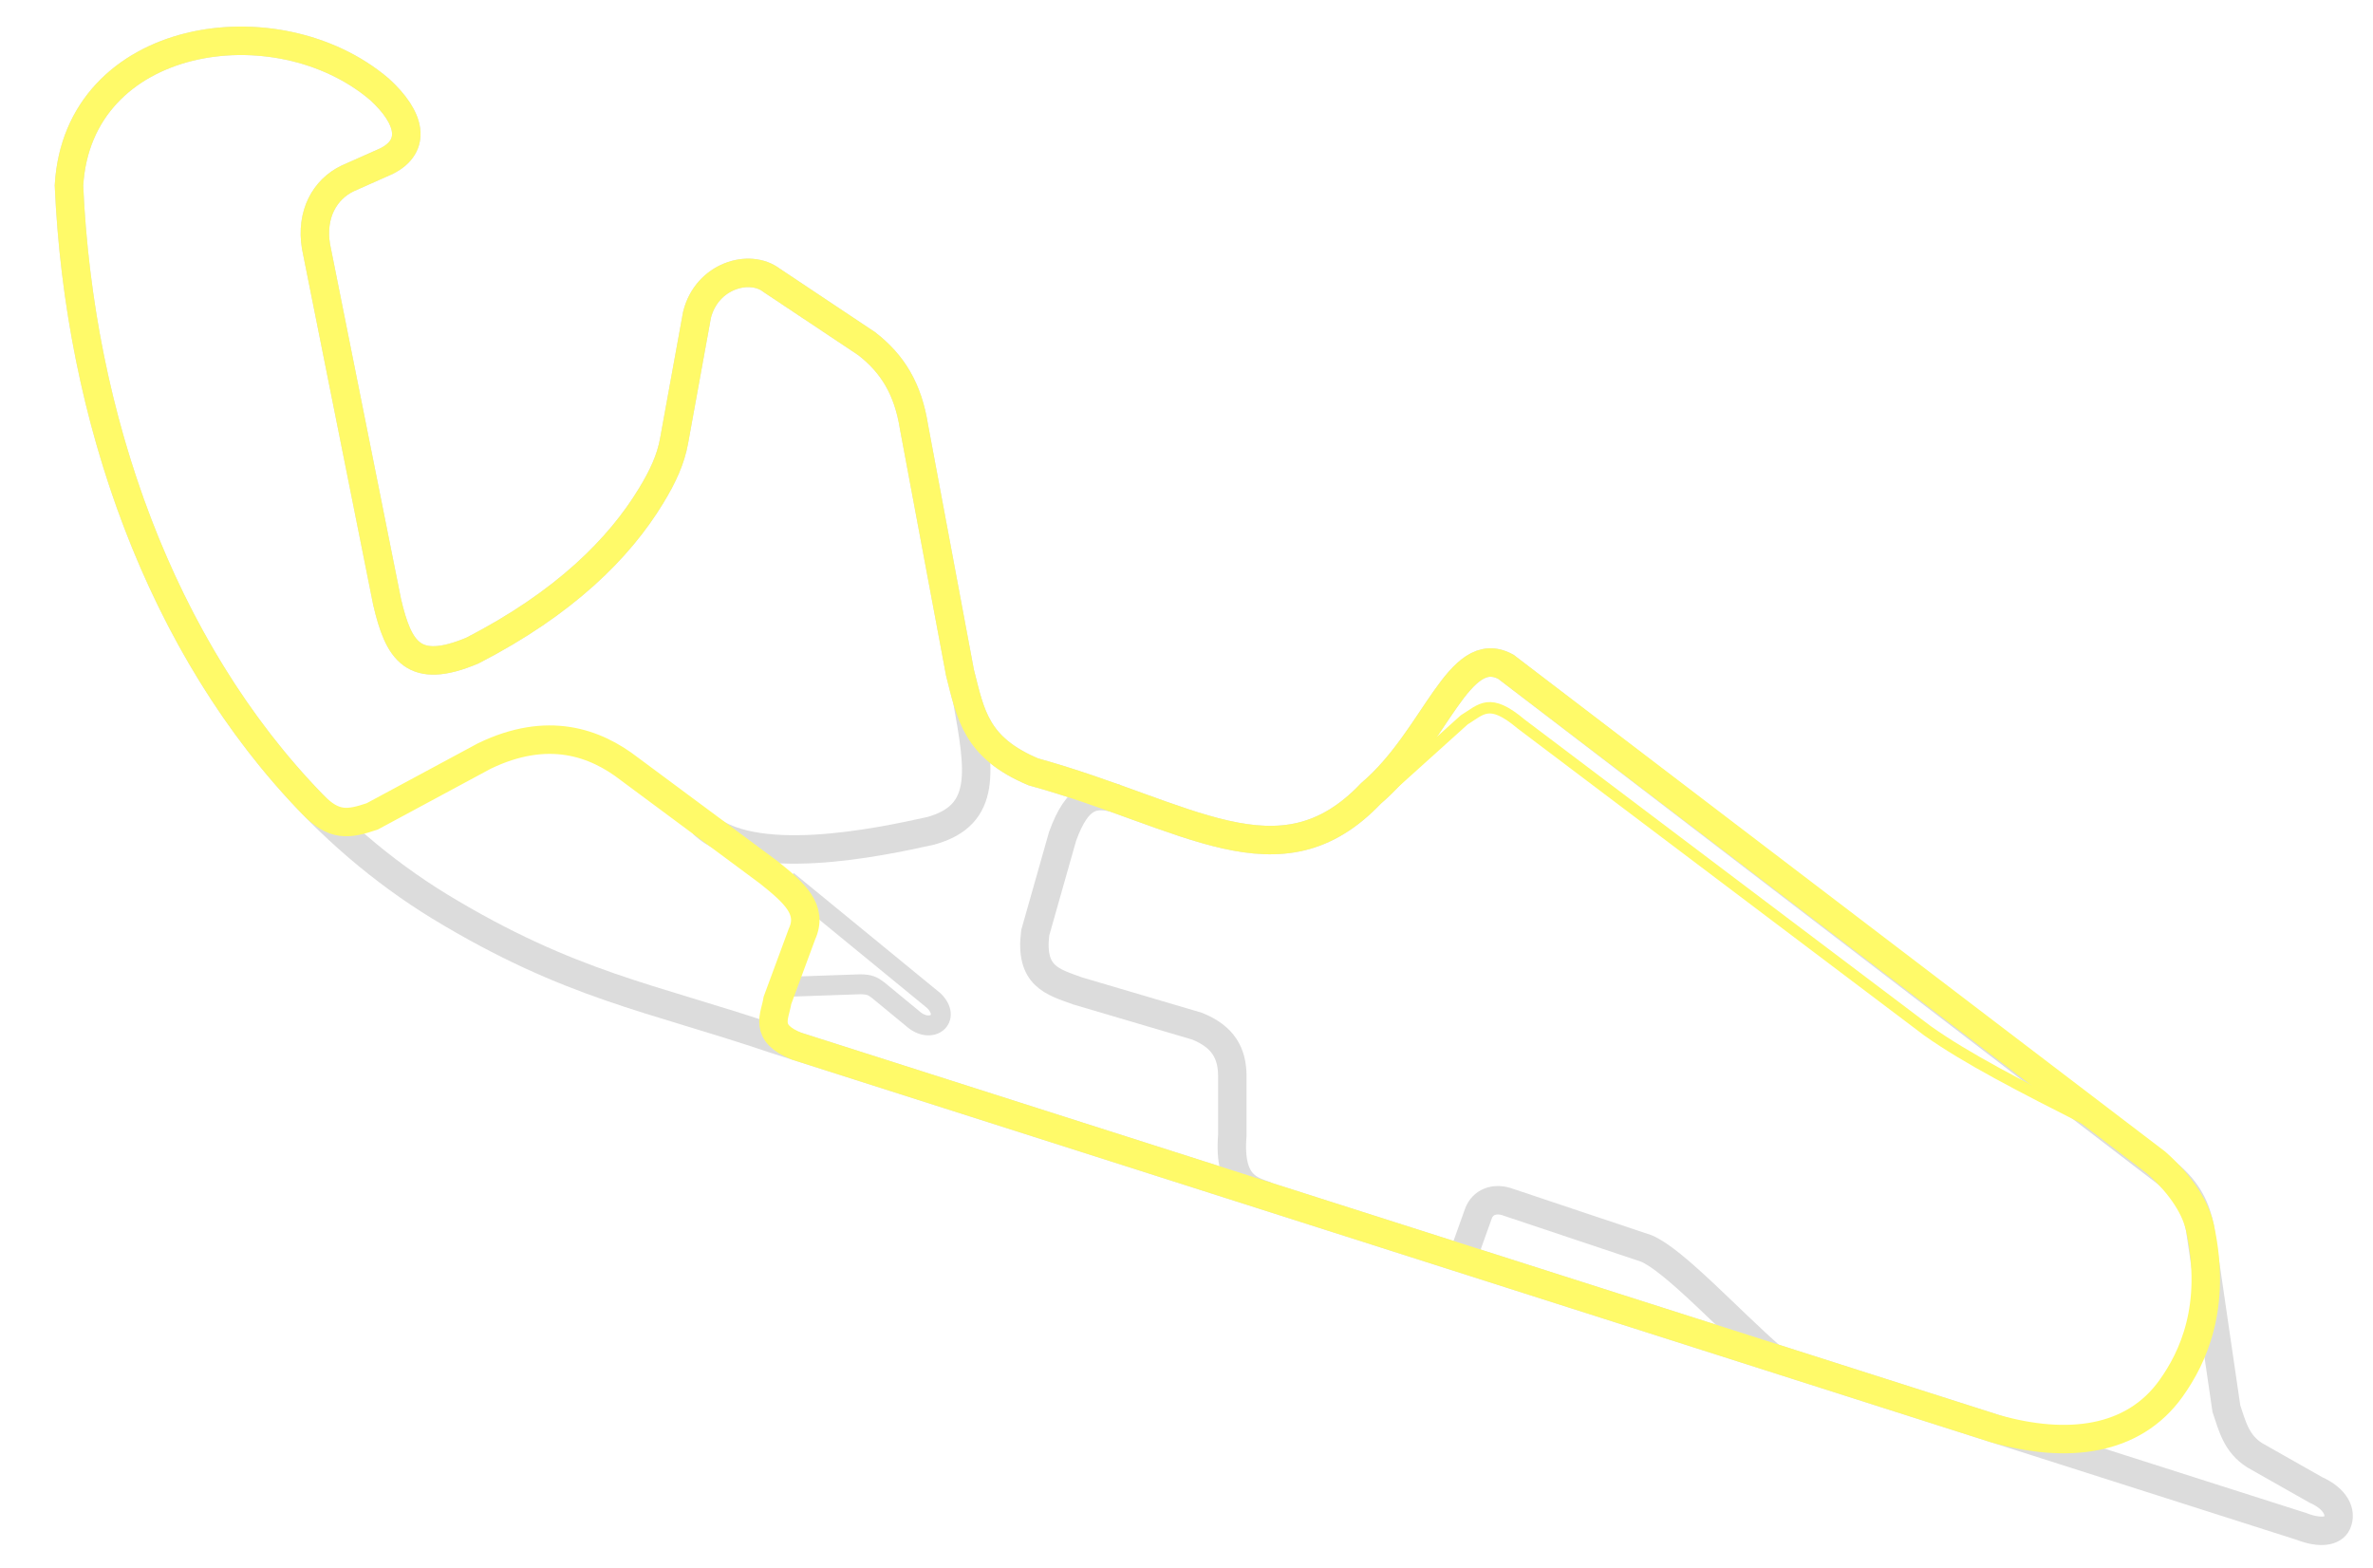
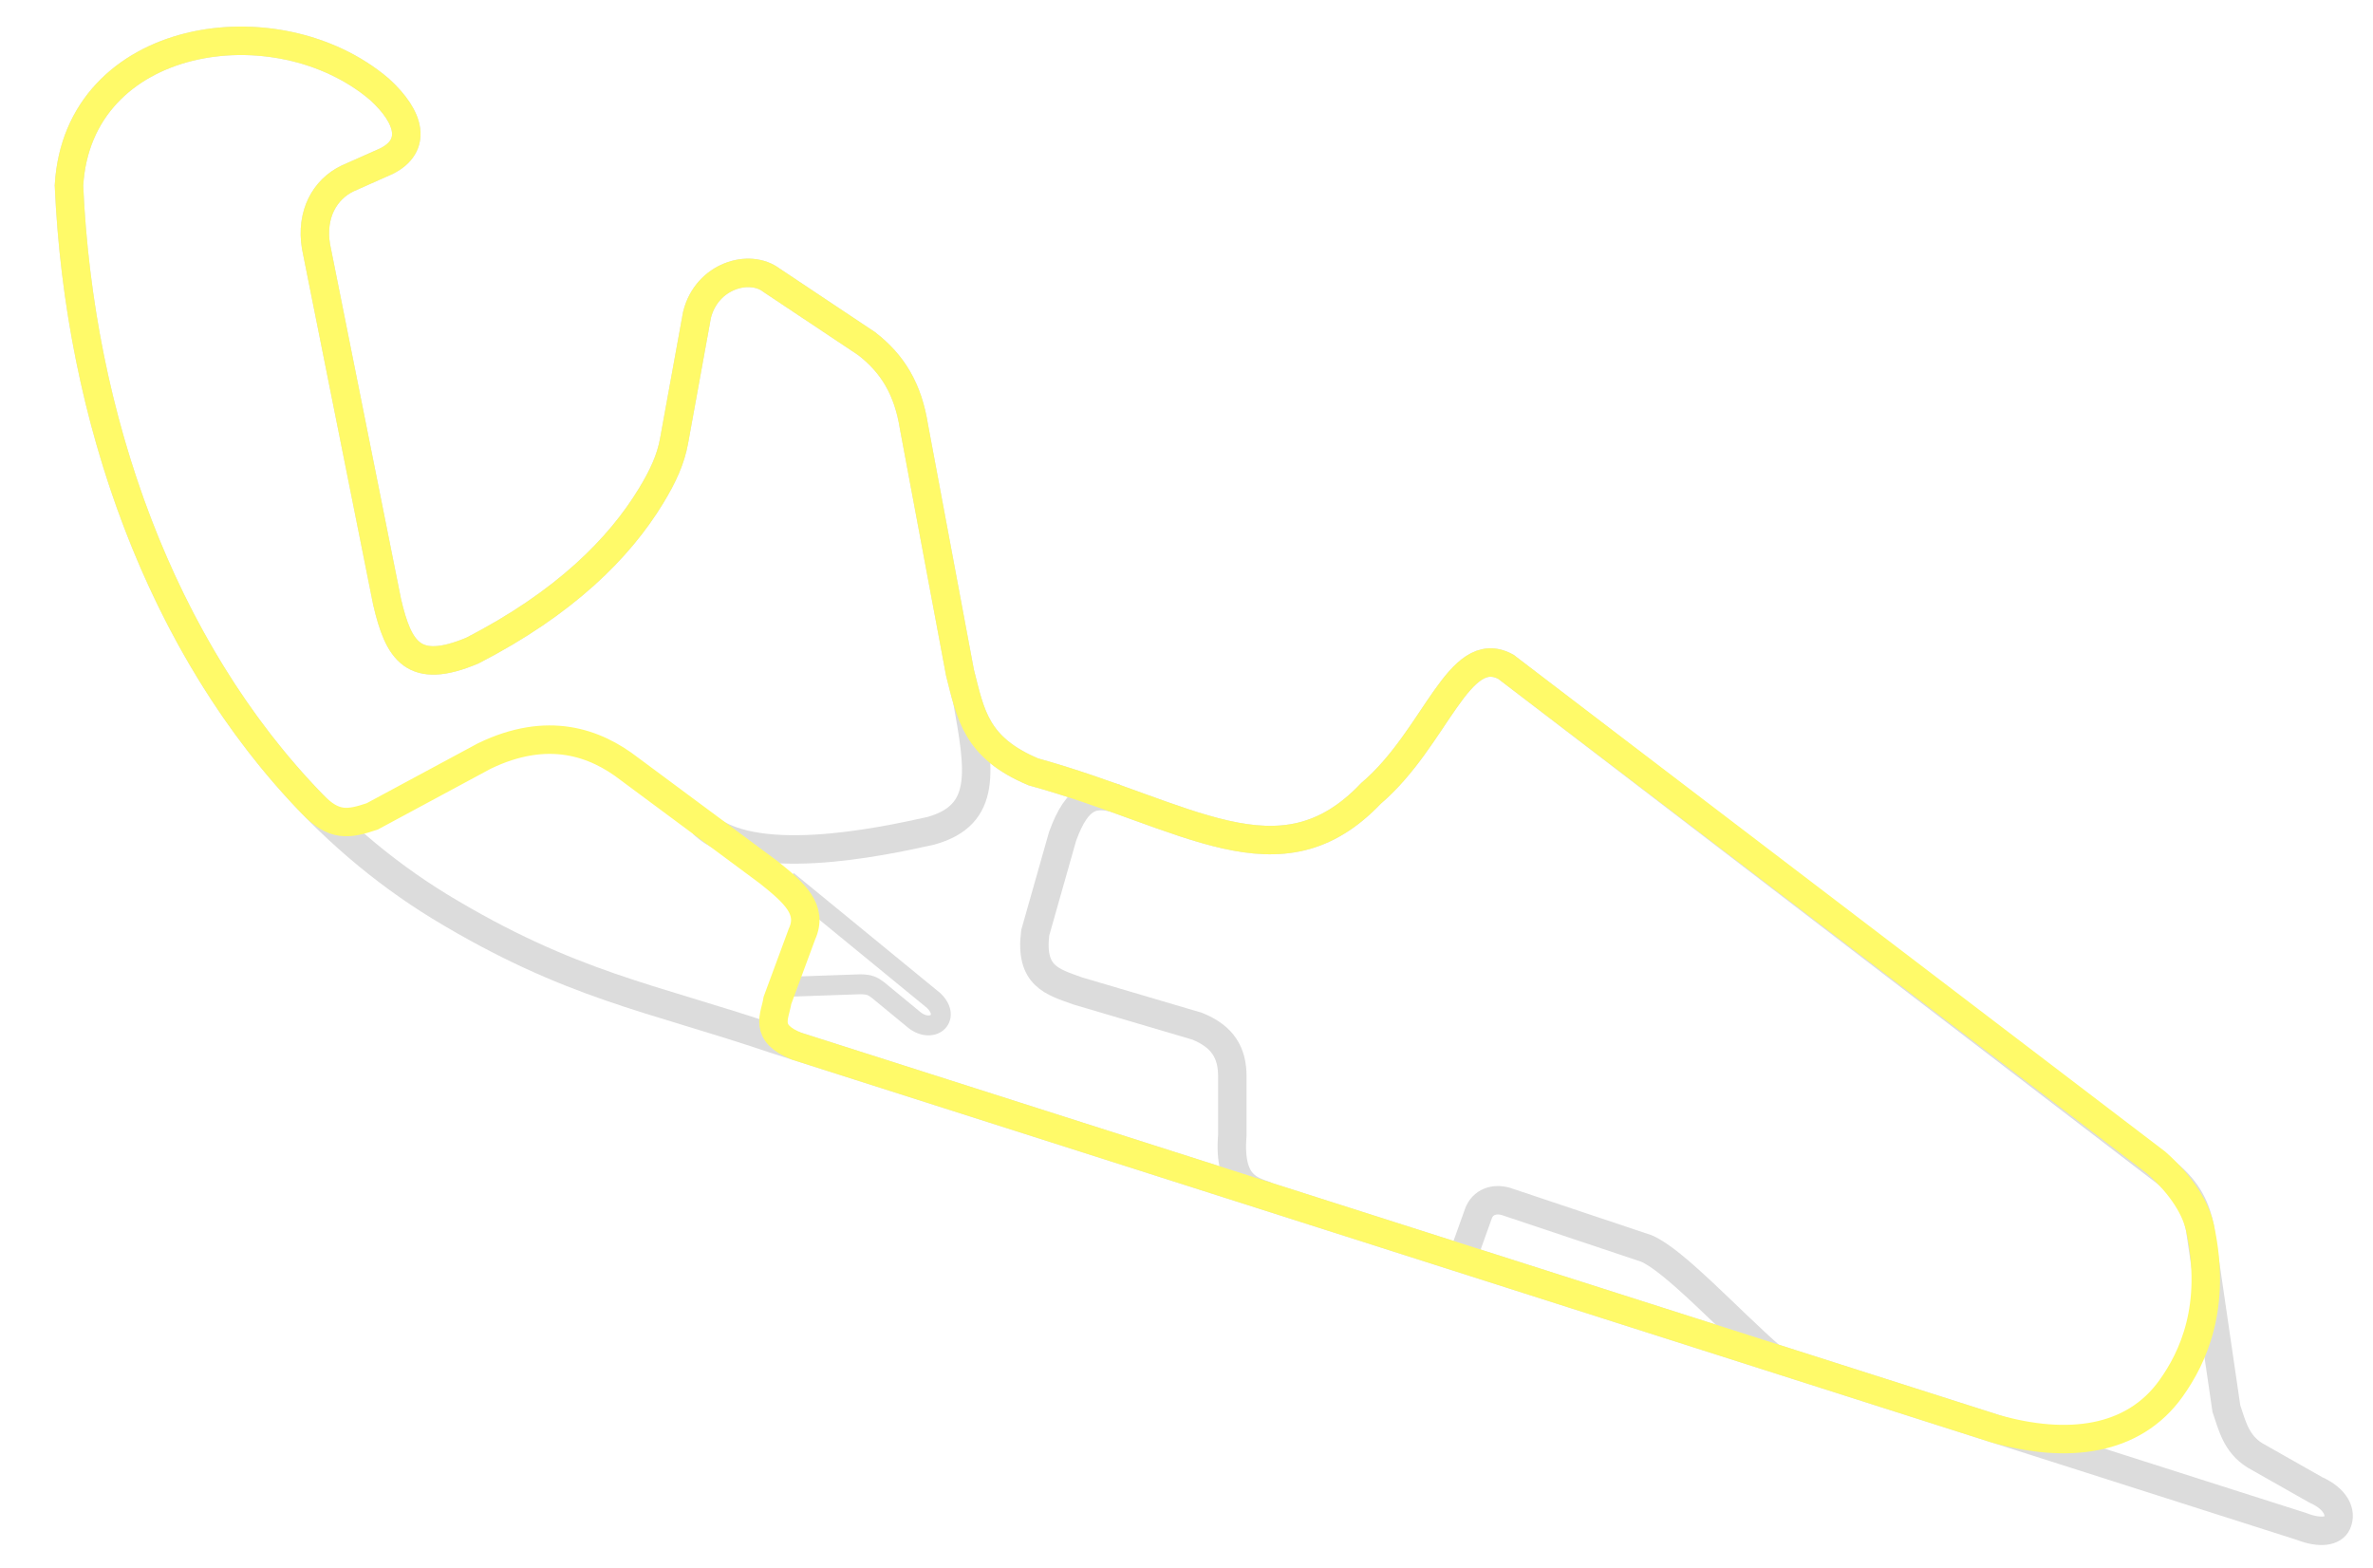
<svg xmlns="http://www.w3.org/2000/svg" width="834" height="551" id="svg2" version="1.0">
  <defs id="defs4" />
  <g id="layer1" transform="translate(-30.14285,-115.6479)">
    <g id="g2364">
      <path id="path9172" d="M 306.897,425.199 L 358.326,467.341 C 364.728,473.612 357.438,479.554 350.826,473.586 L 338.683,463.586 C 336.854,462.201 335.717,461.638 332.55,461.591 L 305.826,462.515" style="fill:none;fill-rule:evenodd;stroke:#dcdcdc;stroke-width:7;stroke-linecap:butt;stroke-linejoin:miter;stroke-miterlimit:4;stroke-dasharray:none;stroke-opacity:1" />
      <path id="path8198" d="M 370.059,361.673 C 374.445,386.282 377.323,402.042 357.33,407.642 C 338.988,411.728 293.743,421.336 277.125,405.11" style="fill:none;fill-rule:evenodd;stroke:#dcdcdc;stroke-width:10;stroke-linecap:butt;stroke-linejoin:miter;stroke-miterlimit:4;stroke-dasharray:none;stroke-opacity:1" />
      <path id="path7225" d="M 791.54,527.872 L 559.397,350.015 C 542.713,340.945 534.861,375.006 511.986,394.504 C 479.858,428.266 447.382,401.83 393.293,386.928 C 373.023,378.374 371.307,366.858 367.534,352.077 L 351.371,265.709 C 349.257,252.376 343.891,243.51 334.704,236.415 L 301.369,214.191 C 293.585,208.198 278.522,212.548 275.105,226.313 L 267.024,270.76 C 265.845,277.133 263.151,283.05 258.942,289.953 C 247.736,308.39 228.563,327.618 196.183,344.301 C 175.321,353.069 170.214,344.402 166.183,327.158 L 141.183,202.158 C 139.385,191.084 144.169,182.233 152.371,178.331 L 166.008,172.27 C 176.586,166.934 174.523,157.05 163.483,147.016 C 127.373,116.304 57.503,126.888 54.387,180.856 C 58.884,282.816 102.605,384.012 184.754,434.301 C 230.712,462.189 259.121,466.216 301.897,480.73 L 839.04,652.158 C 845.848,654.8 850.237,653.749 851.481,651.052 C 853.3,647.105 850.876,642.359 844.04,639.301 L 822.611,627.158 C 815.99,622.997 814.668,616.717 812.611,610.73 L 803.326,547.158 C 801.953,540.73 799.507,534.301 791.54,527.872 z " style="fill:none;fill-rule:evenodd;stroke:#dcdcdc;stroke-width:10;stroke-linecap:butt;stroke-linejoin:miter;stroke-miterlimit:4;stroke-dasharray:none;stroke-opacity:1" />
      <path id="path8200" d="M 652.968,592.872 C 637.627,579.463 618.534,558.554 608.73,554.431 L 559.429,537.929 C 555.259,536.705 551.234,538.135 549.754,542.158 L 542.968,561.086" style="fill:none;fill-rule:evenodd;stroke:#dcdcdc;stroke-width:10;stroke-linecap:butt;stroke-linejoin:miter;stroke-miterlimit:4;stroke-dasharray:none;stroke-opacity:1" />
      <path id="path13051" d="M 422.587,396.271 C 414.595,394.286 408.903,394.899 403.574,409.653 L 393.977,443.493 C 392.062,458.829 399.993,460.712 408.95,463.951 L 450.871,476.326 C 460.136,480.05 463.199,485.932 463.246,493.751 L 463.246,514.711 C 461.775,532.758 470.206,533.991 475.115,535.925" style="fill:none;fill-rule:evenodd;stroke:#dcdcdc;stroke-width:10;stroke-linecap:butt;stroke-linejoin:miter;stroke-miterlimit:4;stroke-dasharray:none;stroke-opacity:1" />
      <path id="path2366" d="M 310.129,483.356 L 731.338,617.785 C 756.481,624.919 779.811,622.352 793.187,603.594 C 800.781,592.946 809.387,574.949 803.326,547.158 C 801.953,540.729 797.277,532.576 787.968,524.301 L 559.397,350.015 C 542.713,340.945 534.86,375.006 511.986,394.503 C 479.858,428.266 447.382,401.83 393.293,386.927 C 373.023,378.374 371.307,366.858 367.534,352.077 L 351.371,265.709 C 349.257,252.375 343.89,243.509 334.704,236.414 L 301.369,214.191 C 293.585,208.198 278.522,212.548 275.105,226.313 L 267.024,270.759 C 265.845,277.133 263.151,283.05 258.942,289.952 C 247.736,308.39 228.563,327.617 196.183,344.301 C 175.321,353.069 170.214,344.401 166.183,327.158 L 141.183,202.158 C 139.385,191.084 144.168,182.232 152.371,178.331 L 166.008,172.27 C 176.586,166.933 174.523,157.049 163.483,147.016 C 127.373,116.303 57.503,126.887 54.387,180.856 C 57.982,262.372 86.649,343.4 139.981,398.315 C 147.558,406.177 152.534,405.42 160.958,402.584 L 200.354,381.371 C 222.623,370.601 239.344,376.588 251.366,385.917 L 300.359,422.282 C 309.407,429.522 315.955,435.333 311.975,444.001 L 303.389,467.234 C 302.52,472.831 298.379,478.661 310.129,483.356 z " style="fill:none;fill-rule:evenodd;stroke:#fffa69;stroke-width:10;stroke-linecap:butt;stroke-linejoin:miter;stroke-miterlimit:4;stroke-dasharray:none;stroke-opacity:1" />
-       <path id="path4306" d="M 515.8,394.744 L 544.729,368.673 C 550.83,364.931 553.581,360.705 564.729,370.101 L 707.586,477.959 C 721.283,487.67 739.959,497.273 765.111,510.015" style="fill:none;fill-rule:evenodd;stroke:#fffa69;stroke-width:4;stroke-linecap:butt;stroke-linejoin:miter;stroke-miterlimit:4;stroke-dasharray:none;stroke-opacity:1" />
    </g>
  </g>
</svg>
